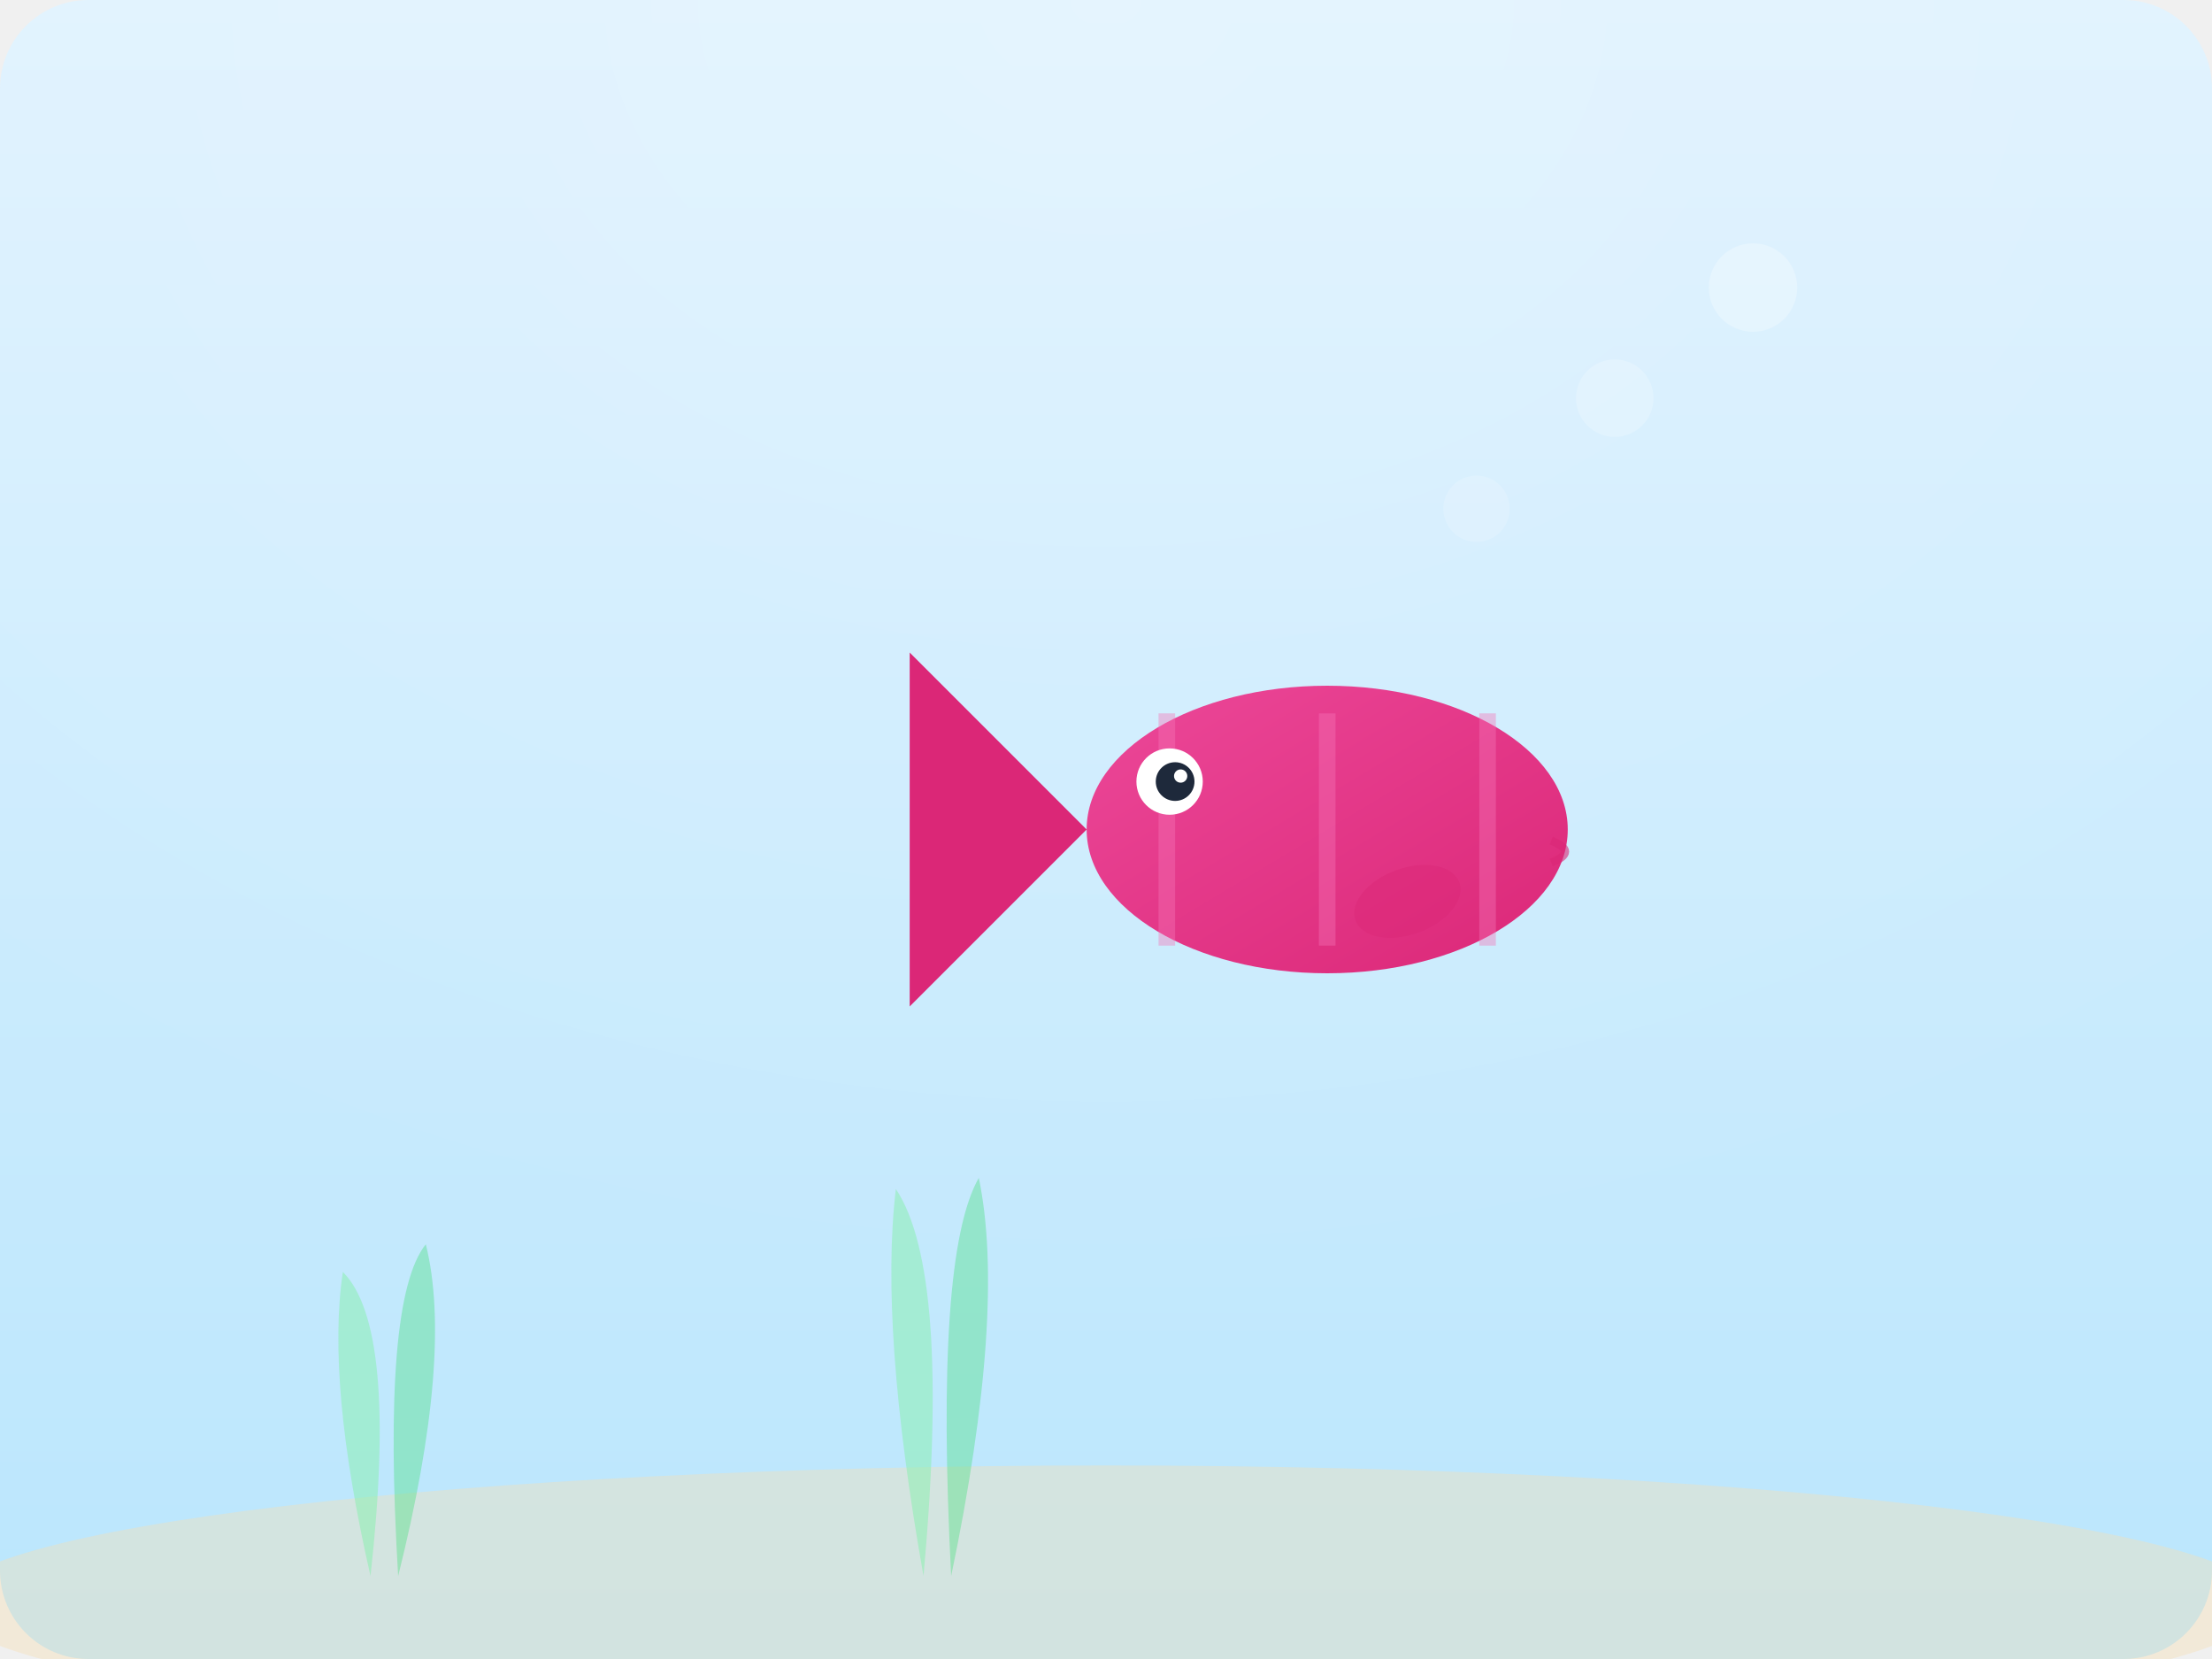
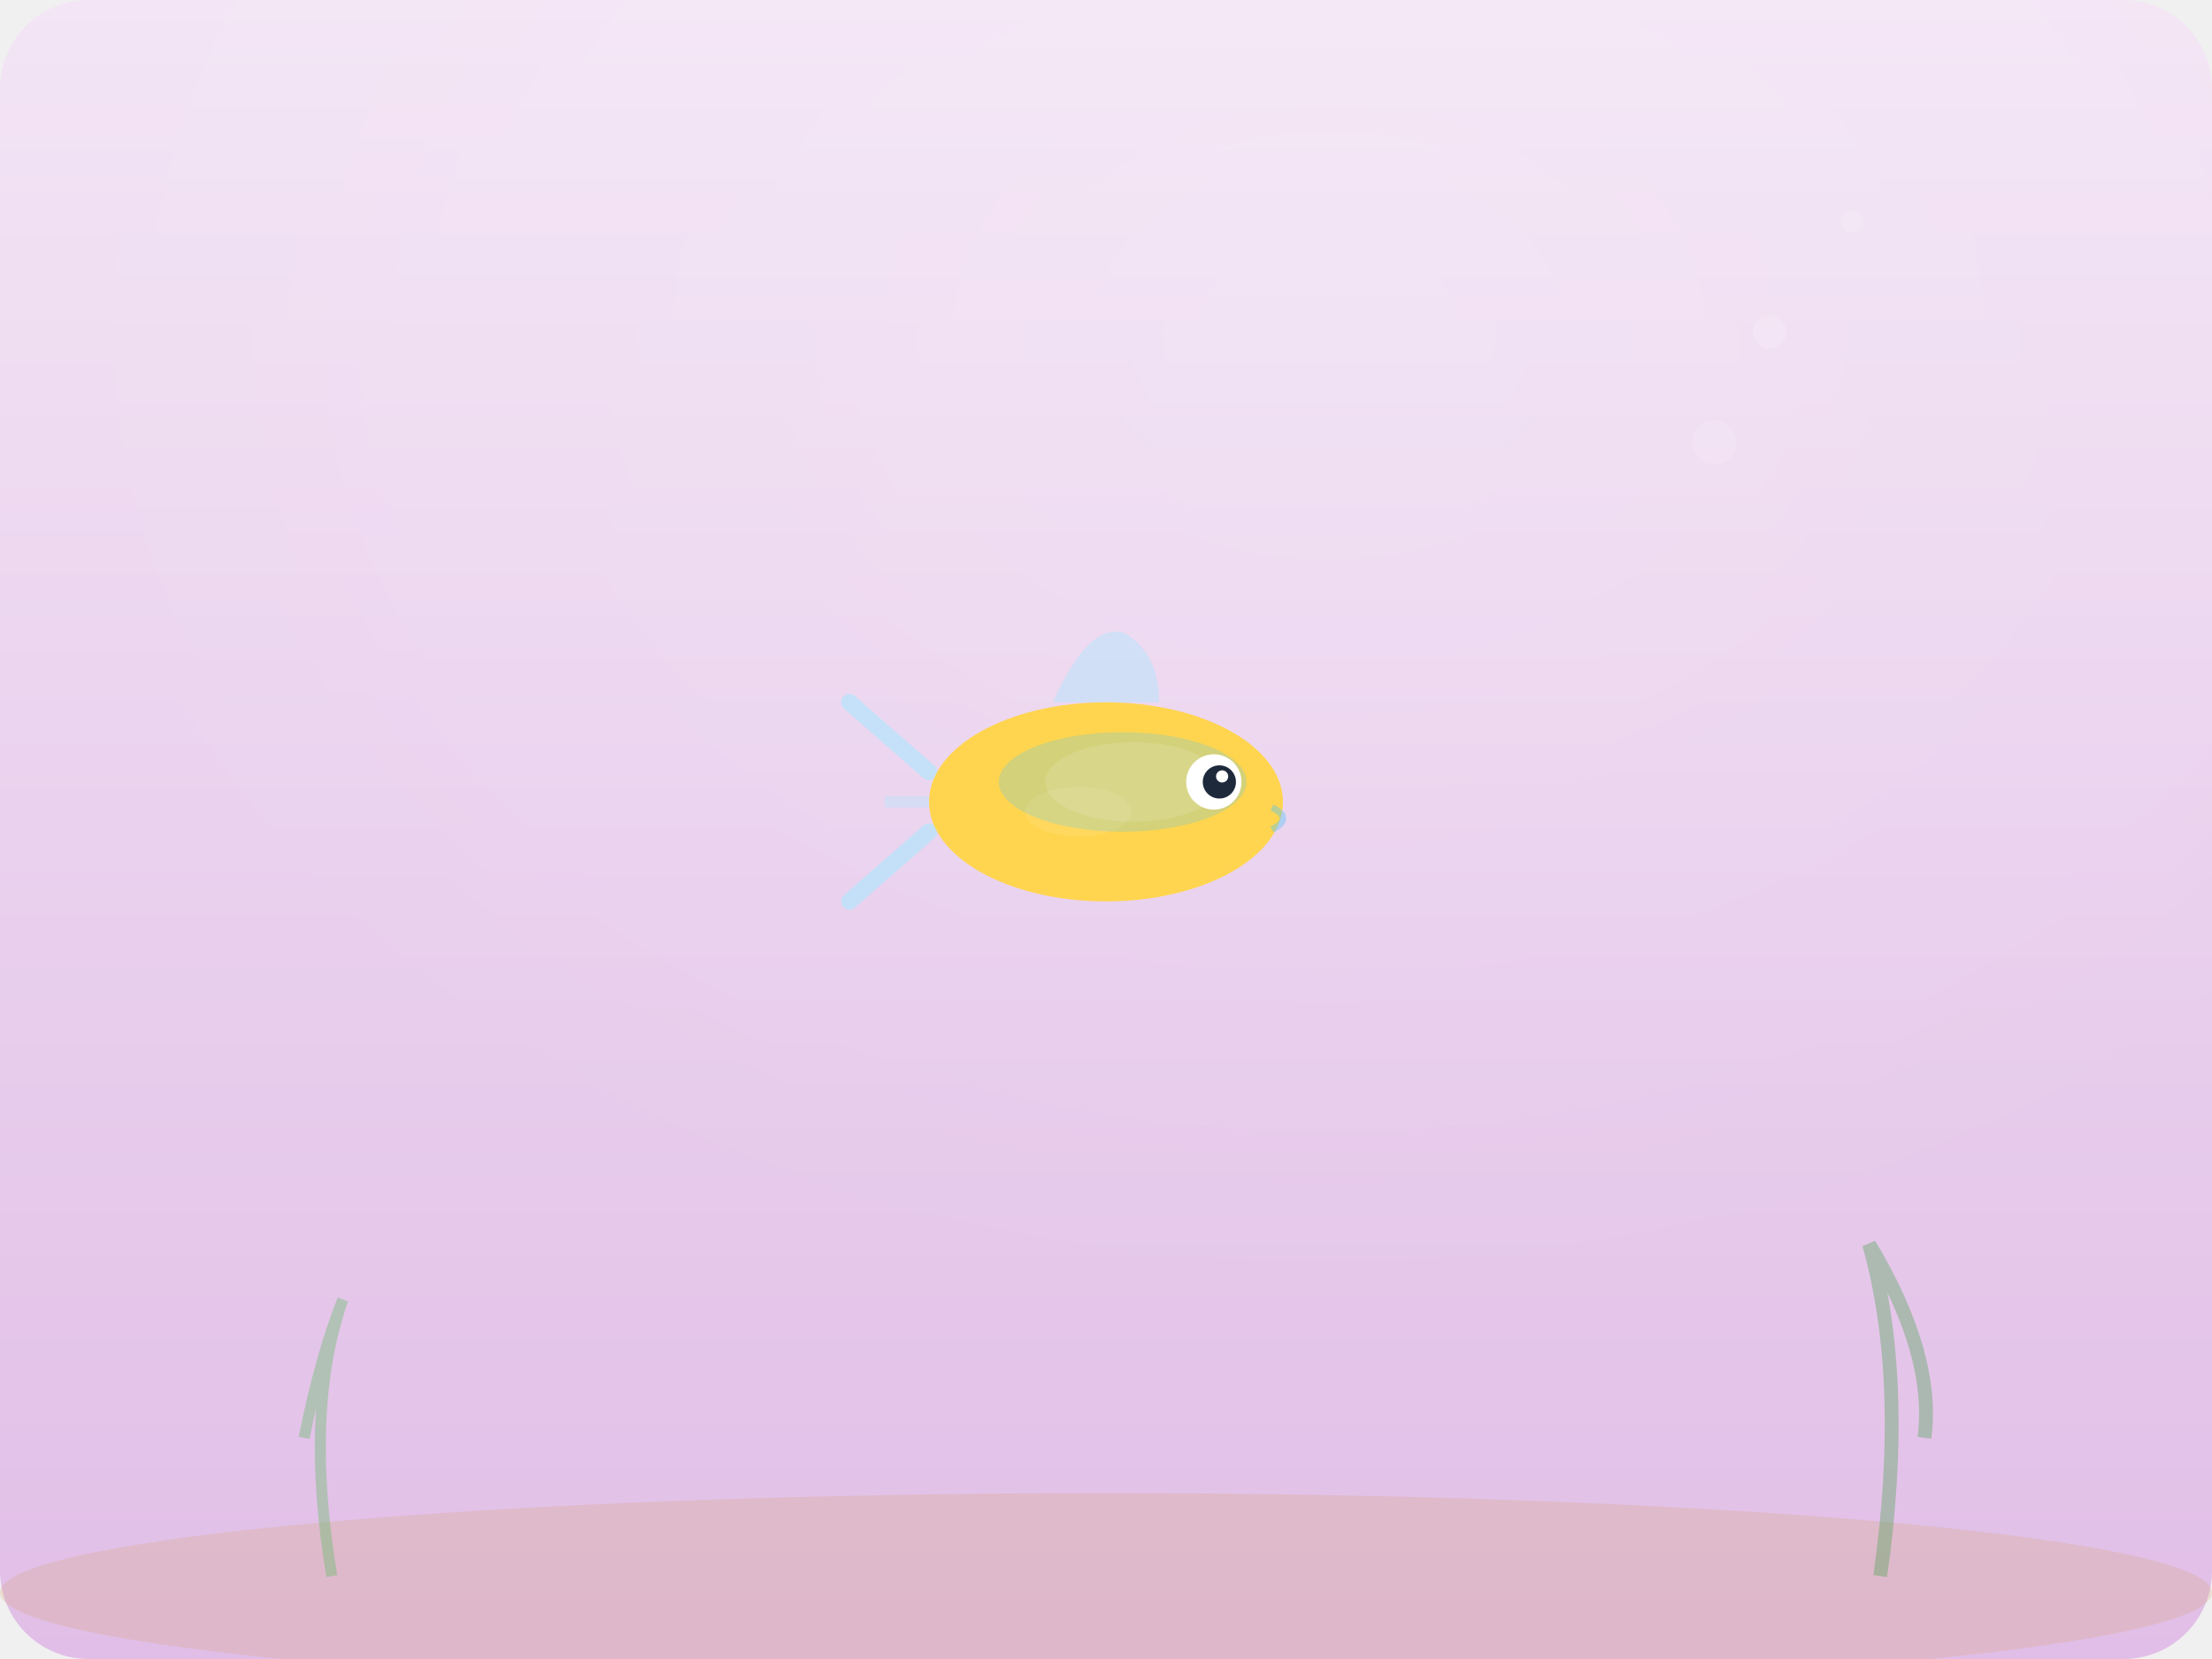
<svg xmlns="http://www.w3.org/2000/svg" viewBox="0 0 400 300" width="400" height="300">
  <defs>
-     <linearGradient id="bg_28" x1="0%" y1="0%" x2="0%" y2="100%">
-       <stop offset="0%" style="stop-color:#E0F2FE" />
-       <stop offset="100%" style="stop-color:#BAE6FD" />
+     <linearGradient id="bg28" x1="0%" y1="0%" x2="0%" y2="100%">
+       <stop offset="0%" style="stop-color:#F3E5F5" />
+       <stop offset="100%" style="stop-color:#E1BEE7" />
    </linearGradient>
-     <linearGradient id="fish_28" x1="0%" y1="0%" x2="100%" y2="100%">
-       <stop offset="0%" style="stop-color:#EC4899" />
-       <stop offset="100%" style="stop-color:#DB2777" />
-     </linearGradient>
-     <radialGradient id="light_28" cx="50%" cy="0%" r="80%">
+     <radialGradient id="glow28" cx="60%" cy="20%" r="60%">
      <stop offset="0%" style="stop-color:white;stop-opacity:0.15" />
      <stop offset="100%" style="stop-color:white;stop-opacity:0" />
    </radialGradient>
  </defs>
-   <rect width="400" height="300" rx="16" fill="url(#bg_28)" />
-   <rect width="400" height="300" rx="16" fill="url(#light_28)" />
-   <ellipse cx="200" cy="290" rx="210" ry="25" fill="#F5DEB3" opacity="0.4" />
-   <path d="M67,285 Q59,250 62,230 Q72,240 67,285" fill="#86EFAC" opacity="0.5" />
-   <path d="M72,285 Q82,245 77,225 Q69,235 72,285" fill="#4ADE80" opacity="0.4" />
-   <path d="M167,285 Q159,240 162,215 Q172,230 167,285" fill="#86EFAC" opacity="0.5" />
-   <path d="M172,285 Q182,237 177,213 Q169,227 172,285" fill="#4ADE80" opacity="0.4" />
-   <circle cx="267" cy="92" r="6" fill="white" opacity="0.15" />
-   <circle cx="292" cy="72" r="7" fill="white" opacity="0.2" />
-   <circle cx="317" cy="52" r="8" fill="white" opacity="0.25" />
-   <ellipse cx="240" cy="150" rx="43.5" ry="26" fill="url(#fish_28)" />
-   <path d="M196.5,150 L164.5,118 L164.5,182 Z" fill="#DB2777" />
-   <ellipse cx="254.5" cy="163" rx="10" ry="6" fill="#DB2777" opacity="0.5" transform="rotate(-20 254.5 163)" />
-   <line x1="211" y1="129" x2="211" y2="171" stroke="#F472B6" stroke-width="3" opacity="0.4" />
-   <line x1="240" y1="129" x2="240" y2="171" stroke="#F472B6" stroke-width="3" opacity="0.4" />
-   <line x1="269" y1="129" x2="269" y2="171" stroke="#F472B6" stroke-width="3" opacity="0.4" />
-   <circle cx="211.5" cy="141.333" r="6" fill="white" />
-   <circle cx="212.5" cy="141.333" r="3.5" fill="#1E293B" />
-   <circle cx="213.5" cy="140.333" r="1.2" fill="white" />
-   <path d="M280.5,152 Q285.5,154 280.5,156" fill="none" stroke="#DB2777" stroke-width="1.5" opacity="0.6" />
+   <rect width="400" height="300" rx="16" fill="url(#bg28)" />
+   <rect width="400" height="300" rx="16" fill="url(#glow28)" />
+   <ellipse cx="200" cy="288" rx="200" ry="18" fill="#D4A574" opacity="0.25" />
+   <path d="M60,285 Q55,255 62,235 Q58,245 55,260" stroke="#66BB6A" stroke-width="2" fill="none" opacity="0.4" />
+   <path d="M340,285 Q345,250 338,225 Q350,245 348,260" stroke="#43A047" stroke-width="2.5" fill="none" opacity="0.35" />
+   <circle cx="320" cy="60" r="3" fill="white" opacity="0.15" />
+   <circle cx="335" cy="40" r="2" fill="white" opacity="0.1" />
+   <circle cx="310" cy="80" r="4" fill="white" opacity="0.12" />
+   <path d="M168,139.6 L153.6,127 M168,150.4 L153.6,163" stroke="#B3E5FC" stroke-width="3" fill="none" stroke-linecap="round" opacity="0.7" />
+   <path d="M168,145 L160,145" stroke="#B3E5FC" stroke-width="2" fill="none" opacity="0.4" />
+   <path d="M190.4,127 Q196.8,112.6 203.2,114.4 Q209.6,118 209.6,127" fill="#B3E5FC" opacity="0.5" />
+   <ellipse cx="200" cy="145" rx="32" ry="18" fill="#FFD54F" />
+   <ellipse cx="203" cy="141.4" rx="22.4" ry="9" fill="#4FC3F7" opacity="0.25" />
+   <ellipse cx="205" cy="141.4" rx="16" ry="7.2" fill="white" opacity="0.12" />
+   <ellipse cx="195" cy="146.8" rx="9.6" ry="4.5" fill="white" opacity="0.08" />
+   <circle cx="219.5" cy="141.4" r="5" fill="white" />
+   <circle cx="220.5" cy="141.4" r="3" fill="#1E293B" />
+   <circle cx="221" cy="140.4" r="1.1" fill="white" />
+   <path d="M230,146 Q234,148 230,150" fill="none" stroke="#4FC3F7" stroke-width="1.2" opacity="0.4" />
</svg>
